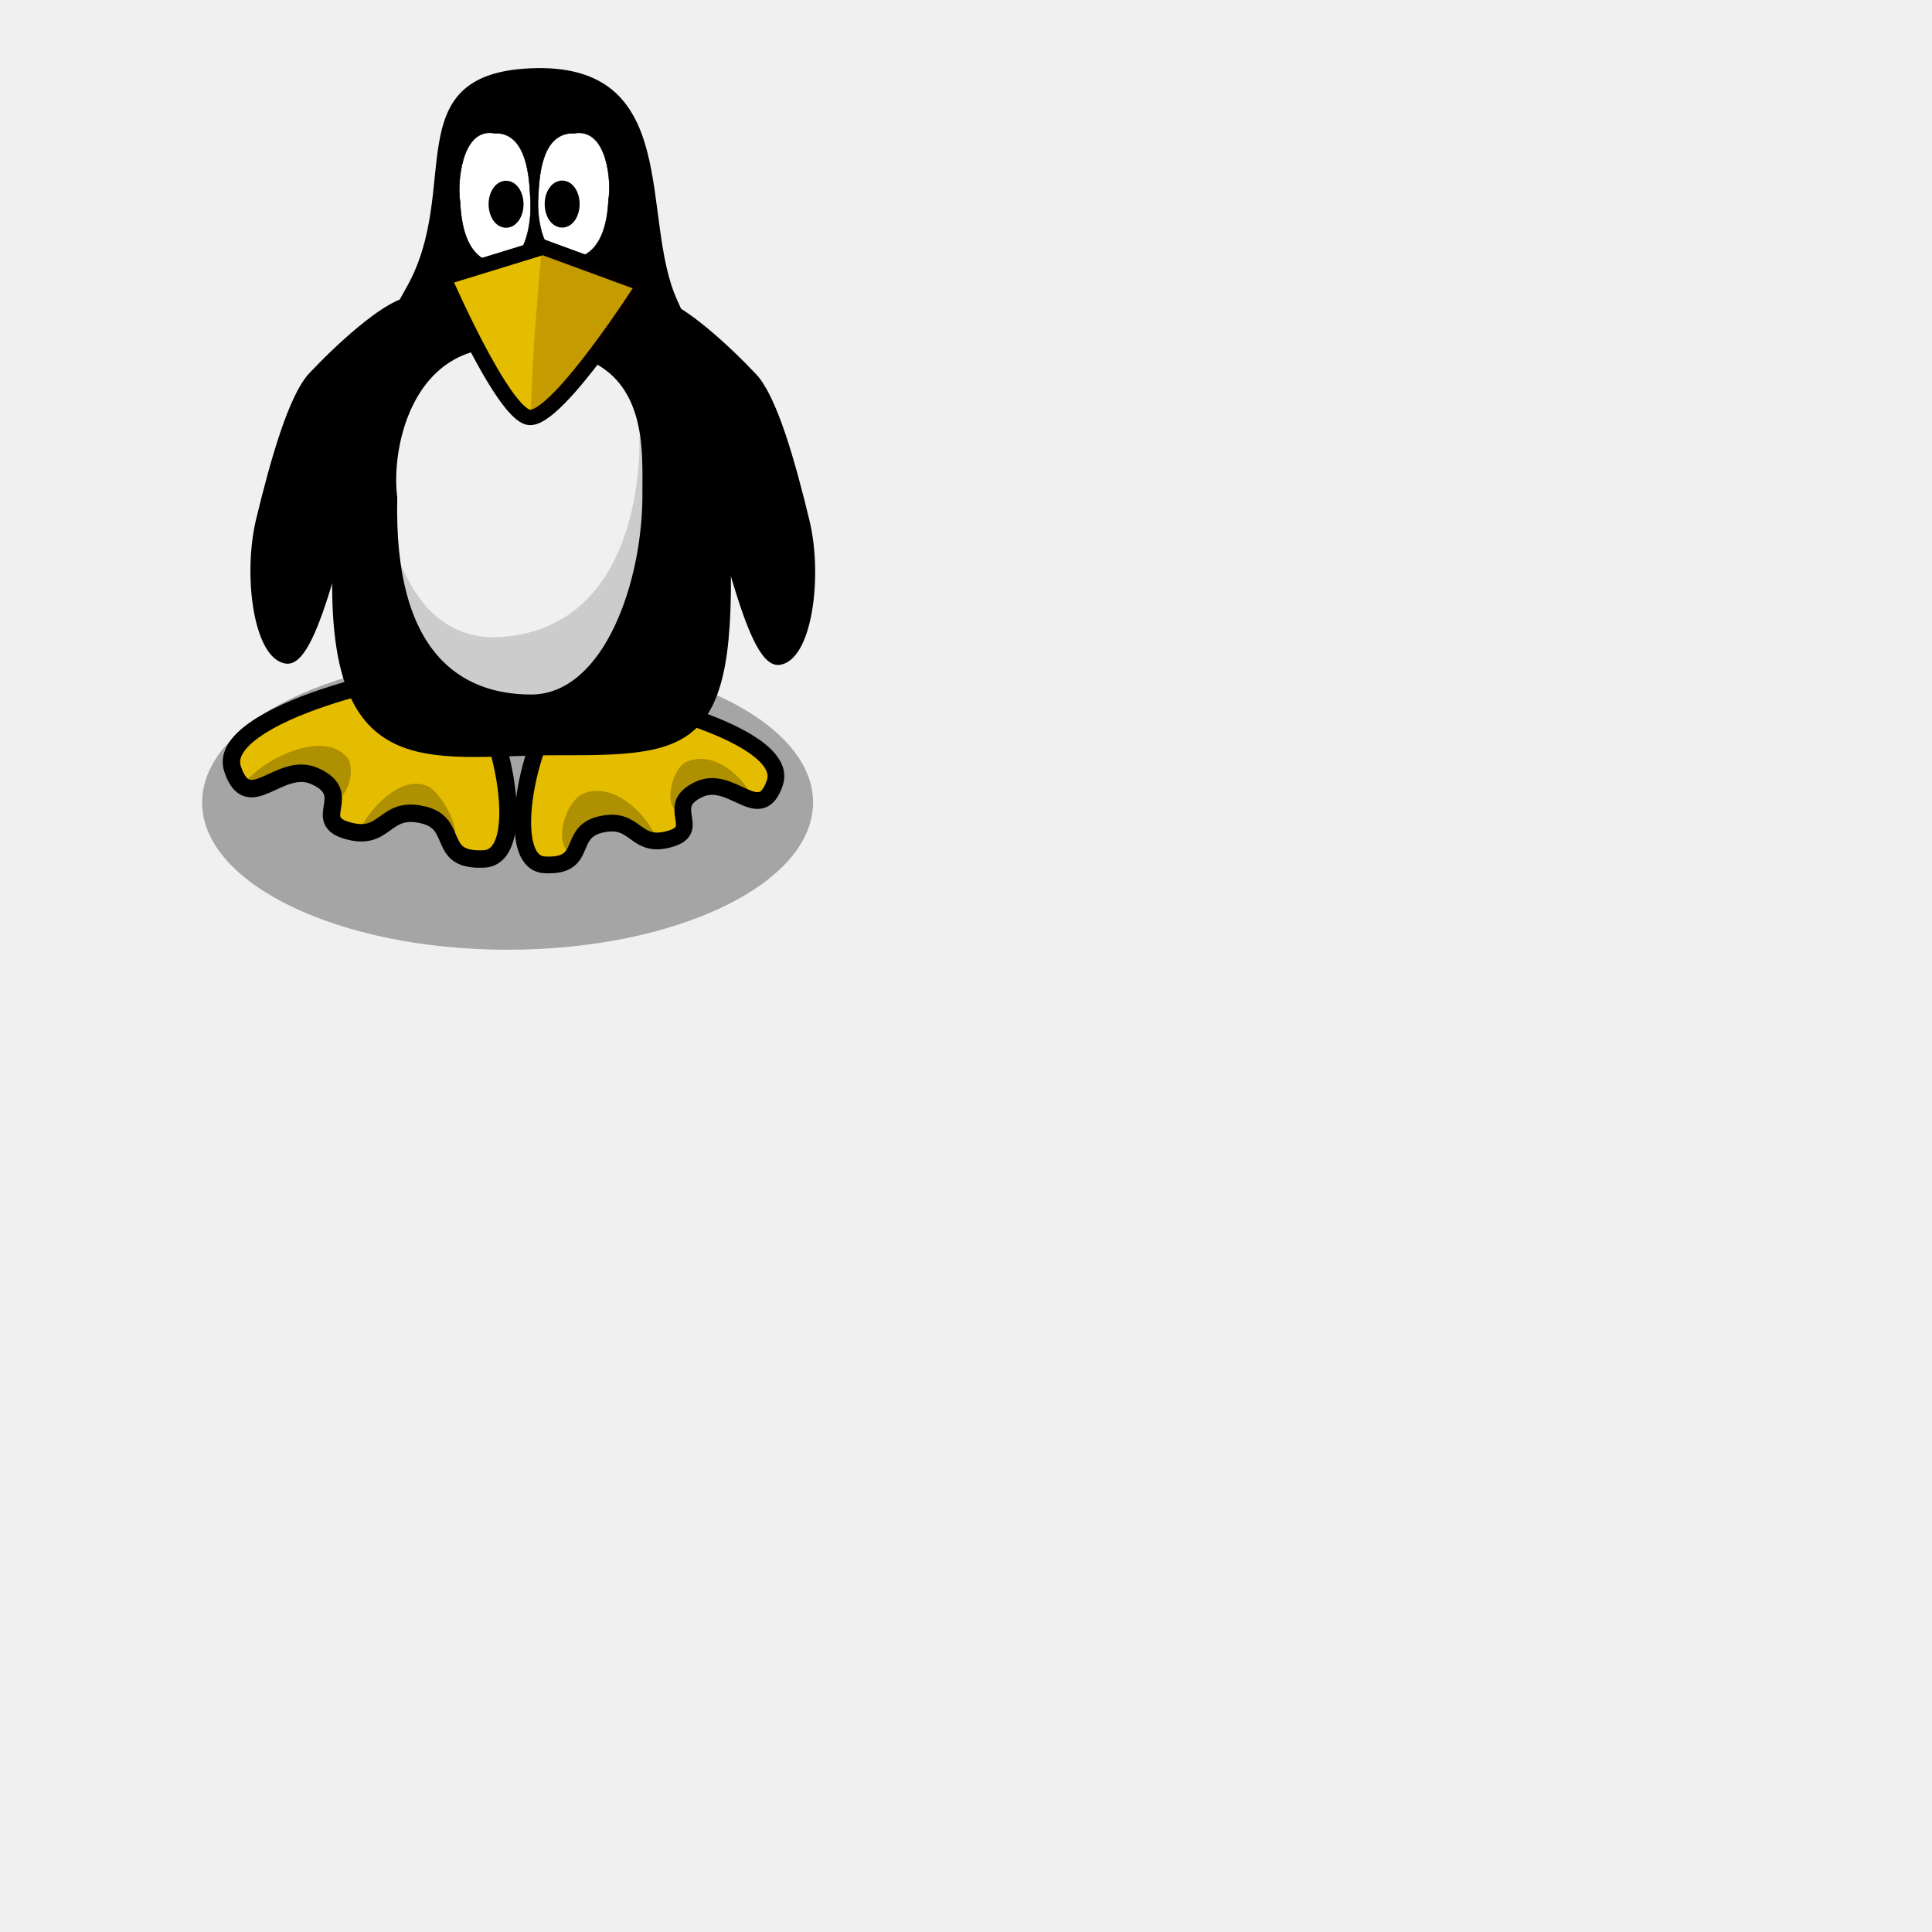
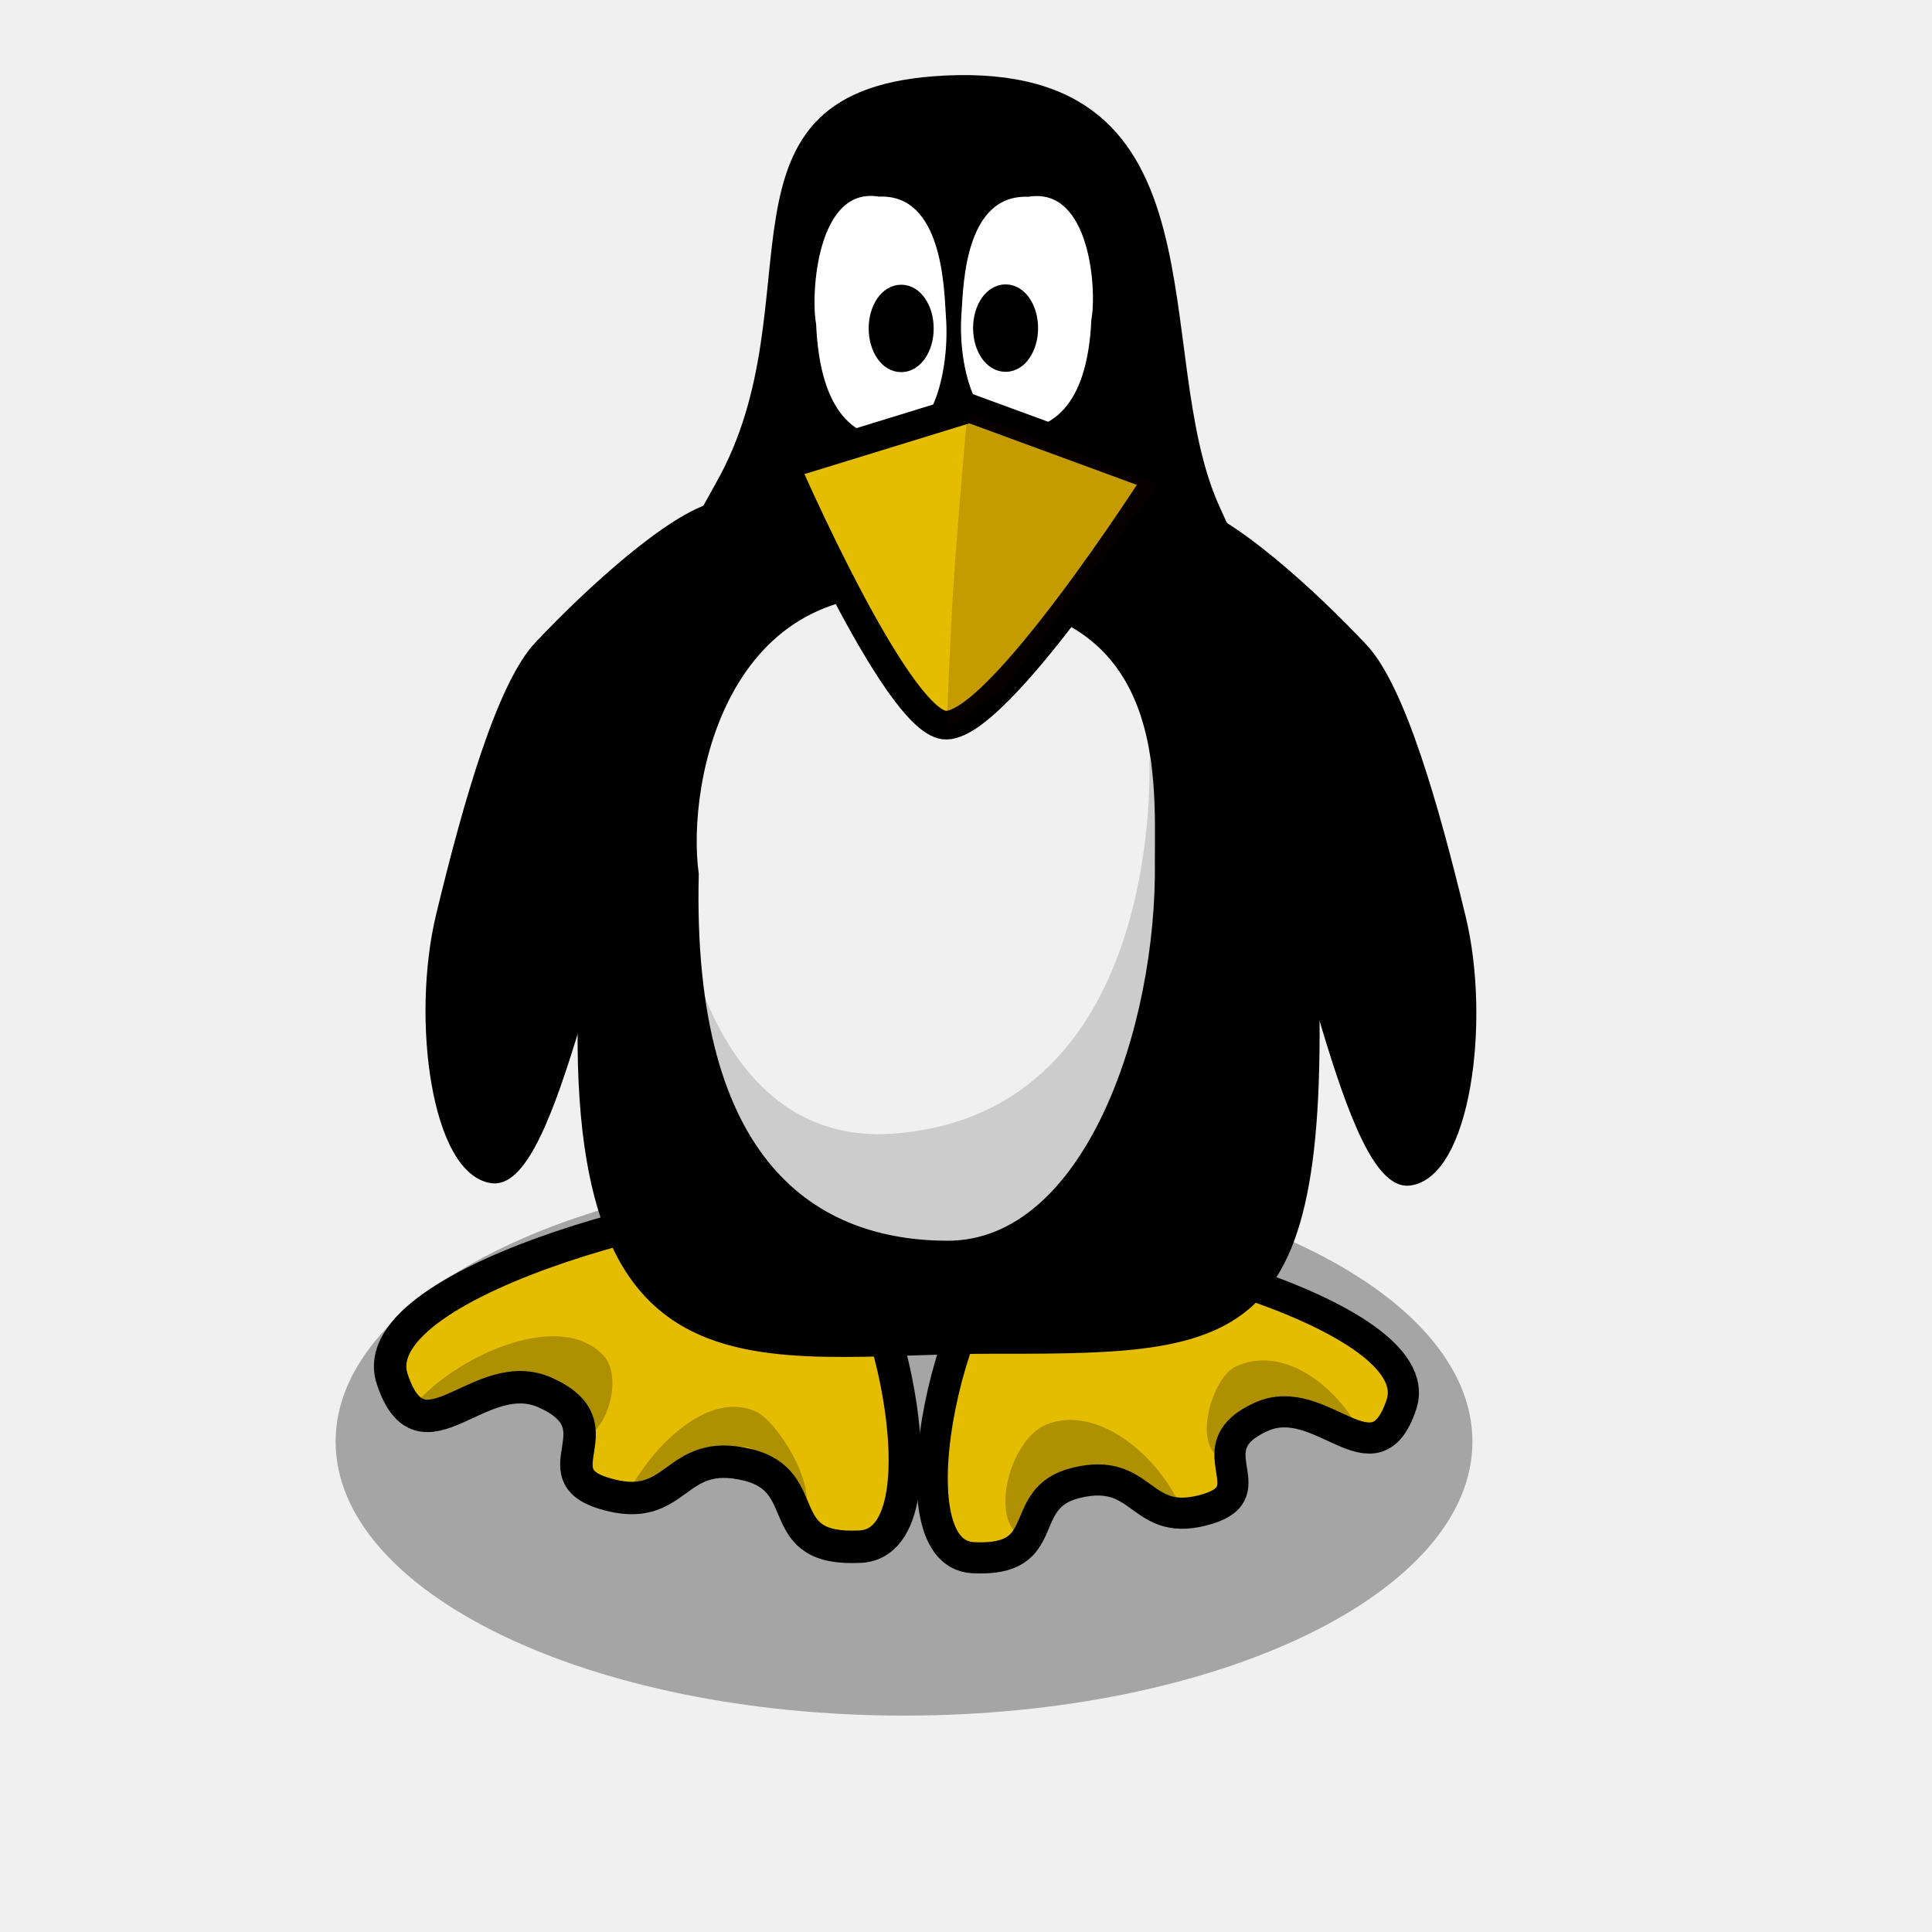
<svg xmlns="http://www.w3.org/2000/svg" xmlns:xlink="http://www.w3.org/1999/xlink" width="5cm" height="5cm" id="svg2" version="1.1">
  <defs id="defs4">
    <linearGradient id="linearGradient26767">
      <stop id="stop26769" offset="0" style="stop-color:#e5bd00;stop-opacity:1;" />
      <stop id="stop26771" offset="1" style="stop-color:#665400;stop-opacity:1;" />
    </linearGradient>
    <linearGradient gradientUnits="userSpaceOnUse" y2="1025.391" x2="58.296" y1="1023.449" x1="35.704" id="linearGradient6588" xlink:href="#linearGradient3638-7" gradientTransform="matrix(0.1807732,0,0,0.1807732,5.868567,859.7102)" />
    <linearGradient id="linearGradient26760">
      <stop id="stop26762" offset="0" style="stop-color:#e5bd00;stop-opacity:1;" />
      <stop id="stop26764" offset="1" style="stop-color:#665400;stop-opacity:1;" />
    </linearGradient>
    <linearGradient gradientUnits="userSpaceOnUse" y2="1019.678" x2="96.249" y1="1017.736" x1="73.969" id="linearGradient6596" xlink:href="#linearGradient3638-7" gradientTransform="matrix(0.1807732,0,0,0.1807732,5.868567,859.7102)" />
    <linearGradient id="linearGradient4694-6">
      <stop id="stop4696-7" offset="0" style="stop-color:#ffffff;stop-opacity:1;" />
      <stop style="stop-color:#ffffff;stop-opacity:1;" offset="0.743" id="stop4712-5" />
      <stop id="stop4698-5" offset="1" style="stop-color:#b4b4b4;stop-opacity:1;" />
    </linearGradient>
    <radialGradient r="3.921" fy="945.236" fx="14.127" cy="945.236" cx="14.127" gradientTransform="matrix(0.0662812,1.989407,-1.484248,0.04915149,1416.934,958.386)" gradientUnits="userSpaceOnUse" id="radialGradient19204" xlink:href="#linearGradient4694-6" />
    <linearGradient id="linearGradient3638-7">
      <stop id="stop3640-4" offset="0" style="stop-color:#e5bd00;stop-opacity:1;" />
      <stop id="stop3642-2" offset="1" style="stop-color:#665400;stop-opacity:1;" />
    </linearGradient>
    <linearGradient y2="249.353" x2="92.939" y1="249.349" x1="76.457" gradientTransform="matrix(0.1744941,-0.0058478,0.00347549,0.1031733,1.324491,1007.086)" gradientUnits="userSpaceOnUse" id="linearGradient19200" xlink:href="#linearGradient3638-7" />
    <radialGradient r="3.921" fy="945.236" fx="14.127" cy="945.236" cx="14.127" gradientTransform="matrix(-8.736316e-4,2.377674,-1.769363,-7.0433588e-4,1687.834,998.1587)" gradientUnits="userSpaceOnUse" id="radialGradient5687" xlink:href="#linearGradient4694" />
    <linearGradient y2="249.353" x2="92.939" y1="249.349" x1="76.457" gradientTransform="matrix(0.2080162,0,0,0.1233109,0.2218574,999.6613)" gradientUnits="userSpaceOnUse" id="linearGradient5683" xlink:href="#linearGradient3638" />
    <linearGradient y2="249.353" x2="92.939" y1="249.349" x1="76.457" gradientTransform="matrix(0.190587,0,0,0.112979,0.832904,1003.523)" gradientUnits="userSpaceOnUse" id="linearGradient5702" xlink:href="#linearGradient3638" />
    <radialGradient r="3.921" fy="945.236" fx="14.127" cy="945.236" cx="14.127" gradientTransform="matrix(-8.0043216e-4,2.178455,-1.621113,-6.4532131e-4,1547.044,1002.146)" gradientUnits="userSpaceOnUse" id="radialGradient5700" xlink:href="#linearGradient4694" />
    <linearGradient id="linearGradient4694">
      <stop id="stop4696" offset="0" style="stop-color:#ffffff;stop-opacity:1;" />
      <stop style="stop-color:#ffffff;stop-opacity:1;" offset="0.743" id="stop4712" />
      <stop id="stop4698" offset="1" style="stop-color:#b4b4b4;stop-opacity:1;" />
    </linearGradient>
    <radialGradient gradientUnits="userSpaceOnUse" gradientTransform="matrix(-8.0043216e-4,2.178455,-1.621113,-6.4532131e-4,1547.044,1002.146)" r="3.921" fy="945.236" fx="14.127" cy="945.236" cx="14.127" id="radialGradient4710" xlink:href="#linearGradient4694" />
    <linearGradient id="linearGradient3638">
      <stop id="stop3640" offset="0" style="stop-color:#e5bd00;stop-opacity:1;" />
      <stop id="stop3642" offset="1" style="stop-color:#665400;stop-opacity:1;" />
    </linearGradient>
    <linearGradient gradientTransform="matrix(0.190587,0,0,0.112979,0.832904,1003.523)" gradientUnits="userSpaceOnUse" y2="249.353" x2="92.939" y1="249.349" x1="76.457" id="linearGradient3646" xlink:href="#linearGradient3638" />
  </defs>
-   <g id="layer1" transform="translate(0,-952.3622)">
-     <g transform="matrix(3.5668,0,0,3.5668,-3.739461,-2697.956)" id="layer1-7">
+   <g id="layer1" transform="translate(0,-952.3622)" style="display:inline">
+     <g transform="matrix(6.636955,0,0,6.636955,-10.91784,-5845.048)" id="layer1-7">
      <g transform="matrix(0.7749497,0,0,0.7749497,20.11587,243.7622)" id="g16342">
        <path style="fill:#000000;fill-opacity:0.314;fill-rule:nonzero;stroke:none" id="path3788-6" d="m 20.6,26.6 c 0,1.767 -4.209,3.2 -9.4,3.2 -5.191,0 -9.4,-1.433 -9.4,-3.2 0,-1.767 4.209,-3.2 9.4,-3.2 5.191,0 9.4,1.433 9.4,3.2 z" transform="matrix(1.149954,0,0,1.628471,-19.5219,991.1495)" />
        <path style="fill:#e5bd00;fill-opacity:1;stroke:#000000;stroke-width:0.617;stroke-linecap:butt;stroke-linejoin:miter;stroke-miterlimit:4;stroke-opacity:1;stroke-dasharray:none" d="m -8.537,1029.941 c -1.221,-0.337 -8.481,1.401 -7.838,3.339 0.563,1.696 1.659,-0.307 2.912,0.256 1.422,0.638 -0.123,1.535 1.109,1.913 1.442,0.442 1.297,-0.895 2.742,-0.539 1.282,0.316 0.424,1.649 2.144,1.554 1.806,-0.1 0.353,-6.13 -1.07,-6.522 z" id="path3612-6" />
        <path style="fill:#e5bd00;fill-opacity:1;stroke:#000000;stroke-width:0.592;stroke-linecap:butt;stroke-linejoin:miter;stroke-miterlimit:4;stroke-opacity:1;stroke-dasharray:none" d="m -4.358,1030.704 c 1.118,-0.308 7.764,1.282 7.175,3.057 -0.515,1.552 -1.519,-0.281 -2.665,0.234 -1.302,0.584 0.113,1.405 -1.015,1.751 -1.32,0.404 -1.187,-0.82 -2.51,-0.494 -1.174,0.289 -0.388,1.509 -1.963,1.422 -1.653,-0.092 -0.323,-5.611 0.979,-5.97 z" id="path3612-0-6" />
        <path style="fill:#000000;fill-opacity:1;stroke:#000000;stroke-width:0.147px;stroke-linecap:butt;stroke-linejoin:miter;stroke-opacity:1" d="m 2.097,1019.361 c 0.715,0.762 1.351,2.988 1.87,5.136 0.479,1.98 0.086,4.899 -0.999,5.028 -1.198,0.142 -2.064,-5.689 -2.896,-6.608 -1.516,-1.674 -6.395,-7.301 -1.365,-6.206 0.857,0.186 2.456,1.656 3.389,2.65 z" id="path3741-4-4" />
        <path style="fill:#000000;fill-opacity:1;stroke:#000000;stroke-width:0.111px;stroke-linecap:butt;stroke-linejoin:miter;stroke-opacity:1" d="m -5.847,1008.543 c -4.687,0.214 -2.335,4.215 -4.326,7.726 -1.106,1.951 -2.284,4.652 -2.559,8.748 -0.605,9.023 3.22,7.715 7.871,7.723 4.946,0.012 6.41,-0.149 6.002,-8.391 -0.143,-2.894 -0.209,-4.097 -1.829,-7.629 -1.355,-2.954 0.216,-8.422 -5.159,-8.178 z" id="path2816-4" />
        <path style="fill:#ffffff;fill-opacity:1;stroke:#000000;stroke-width:0.019px;stroke-linecap:butt;stroke-linejoin:miter;stroke-opacity:1" d="m -7.119,1010.781 c -1.193,-0.202 -1.31,1.876 -1.205,2.429 0.075,1.768 0.8,2.204 1.502,2.186 0.747,-0.02 1.064,-1.326 0.985,-2.339 -0.034,-0.538 -0.067,-2.332 -1.282,-2.276 z" id="path2816-5-8-4" />
        <path style="fill:#000000;fill-opacity:1;stroke:#000000;stroke-width:0.147px;stroke-linecap:butt;stroke-linejoin:miter;stroke-opacity:1" d="m -13.598,1019.317 c -0.715,0.762 -1.351,2.988 -1.87,5.136 -0.479,1.98 -0.086,4.899 0.999,5.028 1.198,0.142 2.064,-5.689 2.896,-6.607 1.516,-1.674 6.395,-7.301 1.365,-6.206 -0.857,0.187 -2.456,1.656 -3.389,2.65 z" id="path3741-5" />
        <path id="path7171-7" d="m -5.889,1018.428 c -4.13,-0.743 -4.932,3.495 -4.689,5.244 -0.137,5.566 2.302,7.002 4.764,7.007 2.618,0 4.022,-4.072 3.974,-7.264 0.002,-1.696 0.217,-5.052 -4.048,-4.987 z" style="fill:#f0f0f0;fill-opacity:1;stroke:#000000;stroke-width:0.064px;stroke-linecap:butt;stroke-linejoin:miter;stroke-opacity:1" />
        <path style="opacity:0.15;fill:#000000;fill-opacity:1;stroke:none" d="m -6.821,1028.608 c -3.705,0.293 -4.16,-4.771 -4.16,-4.771 l 0.611,7.123 10.524,-0.106 c -0.584,-3.164 -1.348,-6.283 -2.133,-9.4 0,0 0.349,6.744 -4.842,7.154 z" id="path7097-6" />
        <path style="fill:#ffffff;fill-opacity:1;stroke:#000000;stroke-width:0.019px;stroke-linecap:butt;stroke-linejoin:miter;stroke-opacity:1" d="m -4.275,1010.783 c 1.193,-0.195 1.31,1.81 1.205,2.344 -0.075,1.706 -0.8,2.127 -1.502,2.11 -0.747,-0.019 -1.064,-1.279 -0.985,-2.257 0.034,-0.52 0.067,-2.25 1.282,-2.196 z" id="path2816-5-8-2-7" />
        <path style="fill:#e5bd00;fill-opacity:1;stroke:#000000;stroke-width:0.545;stroke-linecap:butt;stroke-linejoin:miter;stroke-miterlimit:4;stroke-opacity:1;stroke-dasharray:none" d="m -8.91,1015.897 c 0,0 2.091,4.818 3.028,4.942 0.998,0.132 4.082,-4.705 4.082,-4.705 l -3.592,-1.319 -3.518,1.082 z" id="path3636-7" />
        <path style="fill:#000000;fill-opacity:1;fill-rule:nonzero;stroke:#000000;stroke-width:2.024;stroke-linecap:butt;stroke-linejoin:miter;stroke-miterlimit:4;stroke-opacity:1;stroke-dasharray:none;stroke-dashoffset:0" id="path3692-0" d="m 175.748,230.73 c 0,4.664 -2.071,8.446 -4.625,8.446 -2.554,0 -4.625,-3.781 -4.625,-8.446 0,-4.664 2.071,-8.446 4.625,-8.446 2.554,0 4.625,3.781 4.625,8.446 z" transform="matrix(0.1096492,0,0,0.08792076,-25.46005,993.0111)" />
        <path style="fill:#000000;fill-opacity:1;fill-rule:nonzero;stroke:#000000;stroke-width:2.024;stroke-linecap:butt;stroke-linejoin:miter;stroke-miterlimit:4;stroke-opacity:1;stroke-dasharray:none;stroke-dashoffset:0" id="path3692-7-2" d="m 175.748,230.73 c 0,4.664 -2.071,8.446 -4.625,8.446 -2.554,0 -4.625,-3.781 -4.625,-8.446 0,-4.664 2.071,-8.446 4.625,-8.446 2.554,0 4.625,3.781 4.625,8.446 z" transform="matrix(-0.1096492,0,0,0.08792076,14.05236,993.0048)" />
        <path style="opacity:0.242;fill:#000000;fill-opacity:1;stroke:none" d="m -12.862,1034.443 c 0.56,-0.046 0.891,-1.195 0.509,-1.607 -0.813,-0.878 -2.68,-0.041 -3.496,0.819 -0.451,0.475 1.739,-0.642 2.464,-0.238 0.331,0.184 0.14,1.058 0.523,1.027 z" id="path6951-0-11" />
        <path style="opacity:0.242;fill:#000000;fill-opacity:1;stroke:none" d="m -8.725,1035.987 c 0.668,-0.312 -0.277,-1.879 -0.726,-2.088 -0.864,-0.403 -1.9,0.558 -2.413,1.492 -0.284,0.517 1.543,-1.08 2.305,-0.797 0.5,0.185 0.344,1.622 0.834,1.393 z" id="path6951-0-1-4" />
        <path style="opacity:0.242;fill:#000000;fill-opacity:1;stroke:none" d="m -4.394,1036.289 c -0.645,-0.339 -0.227,-1.857 0.444,-2.141 0.952,-0.402 2.164,0.558 2.616,1.664 0.25,0.612 -1.274,-0.852 -1.941,-0.692 -0.519,0.124 -0.642,1.42 -1.12,1.169 z" id="path6951-0-8-3" />
        <path style="opacity:0.242;fill:#000000;fill-opacity:1;stroke:none" d="m -0.618,1034.772 c -0.538,-0.231 -0.167,-1.523 0.282,-1.732 0.864,-0.403 1.856,0.293 2.369,1.228 0.284,0.517 -1.288,-0.699 -1.906,-0.479 -0.382,0.137 -0.367,1.145 -0.745,0.983 z" id="path6951-0-1-9-7" />
        <path style="opacity:0.179;fill:#2a0000;fill-opacity:1;stroke:none" d="m -5.437,1014.893 c 0,0 -0.195,2.188 -0.266,3.285 -0.059,0.916 -0.133,2.752 -0.133,2.752 l 1.11,-0.799 2.93,-3.862 z" id="path7095-4" />
      </g>
    </g>
  </g>
  <g id="layer2" style="display:none">
    <rect style="opacity:0.487;fill:#0071b1;fill-opacity:1;stroke:none" id="upper" width="64.564" height="44.244" x="17.639" y="4.515" />
    <rect y="48.533" x="17.639" height="44.244" width="64.564" id="lower" style="opacity:0.487;fill:#b971b1;fill-opacity:1;stroke:none" />
  </g>
</svg>
